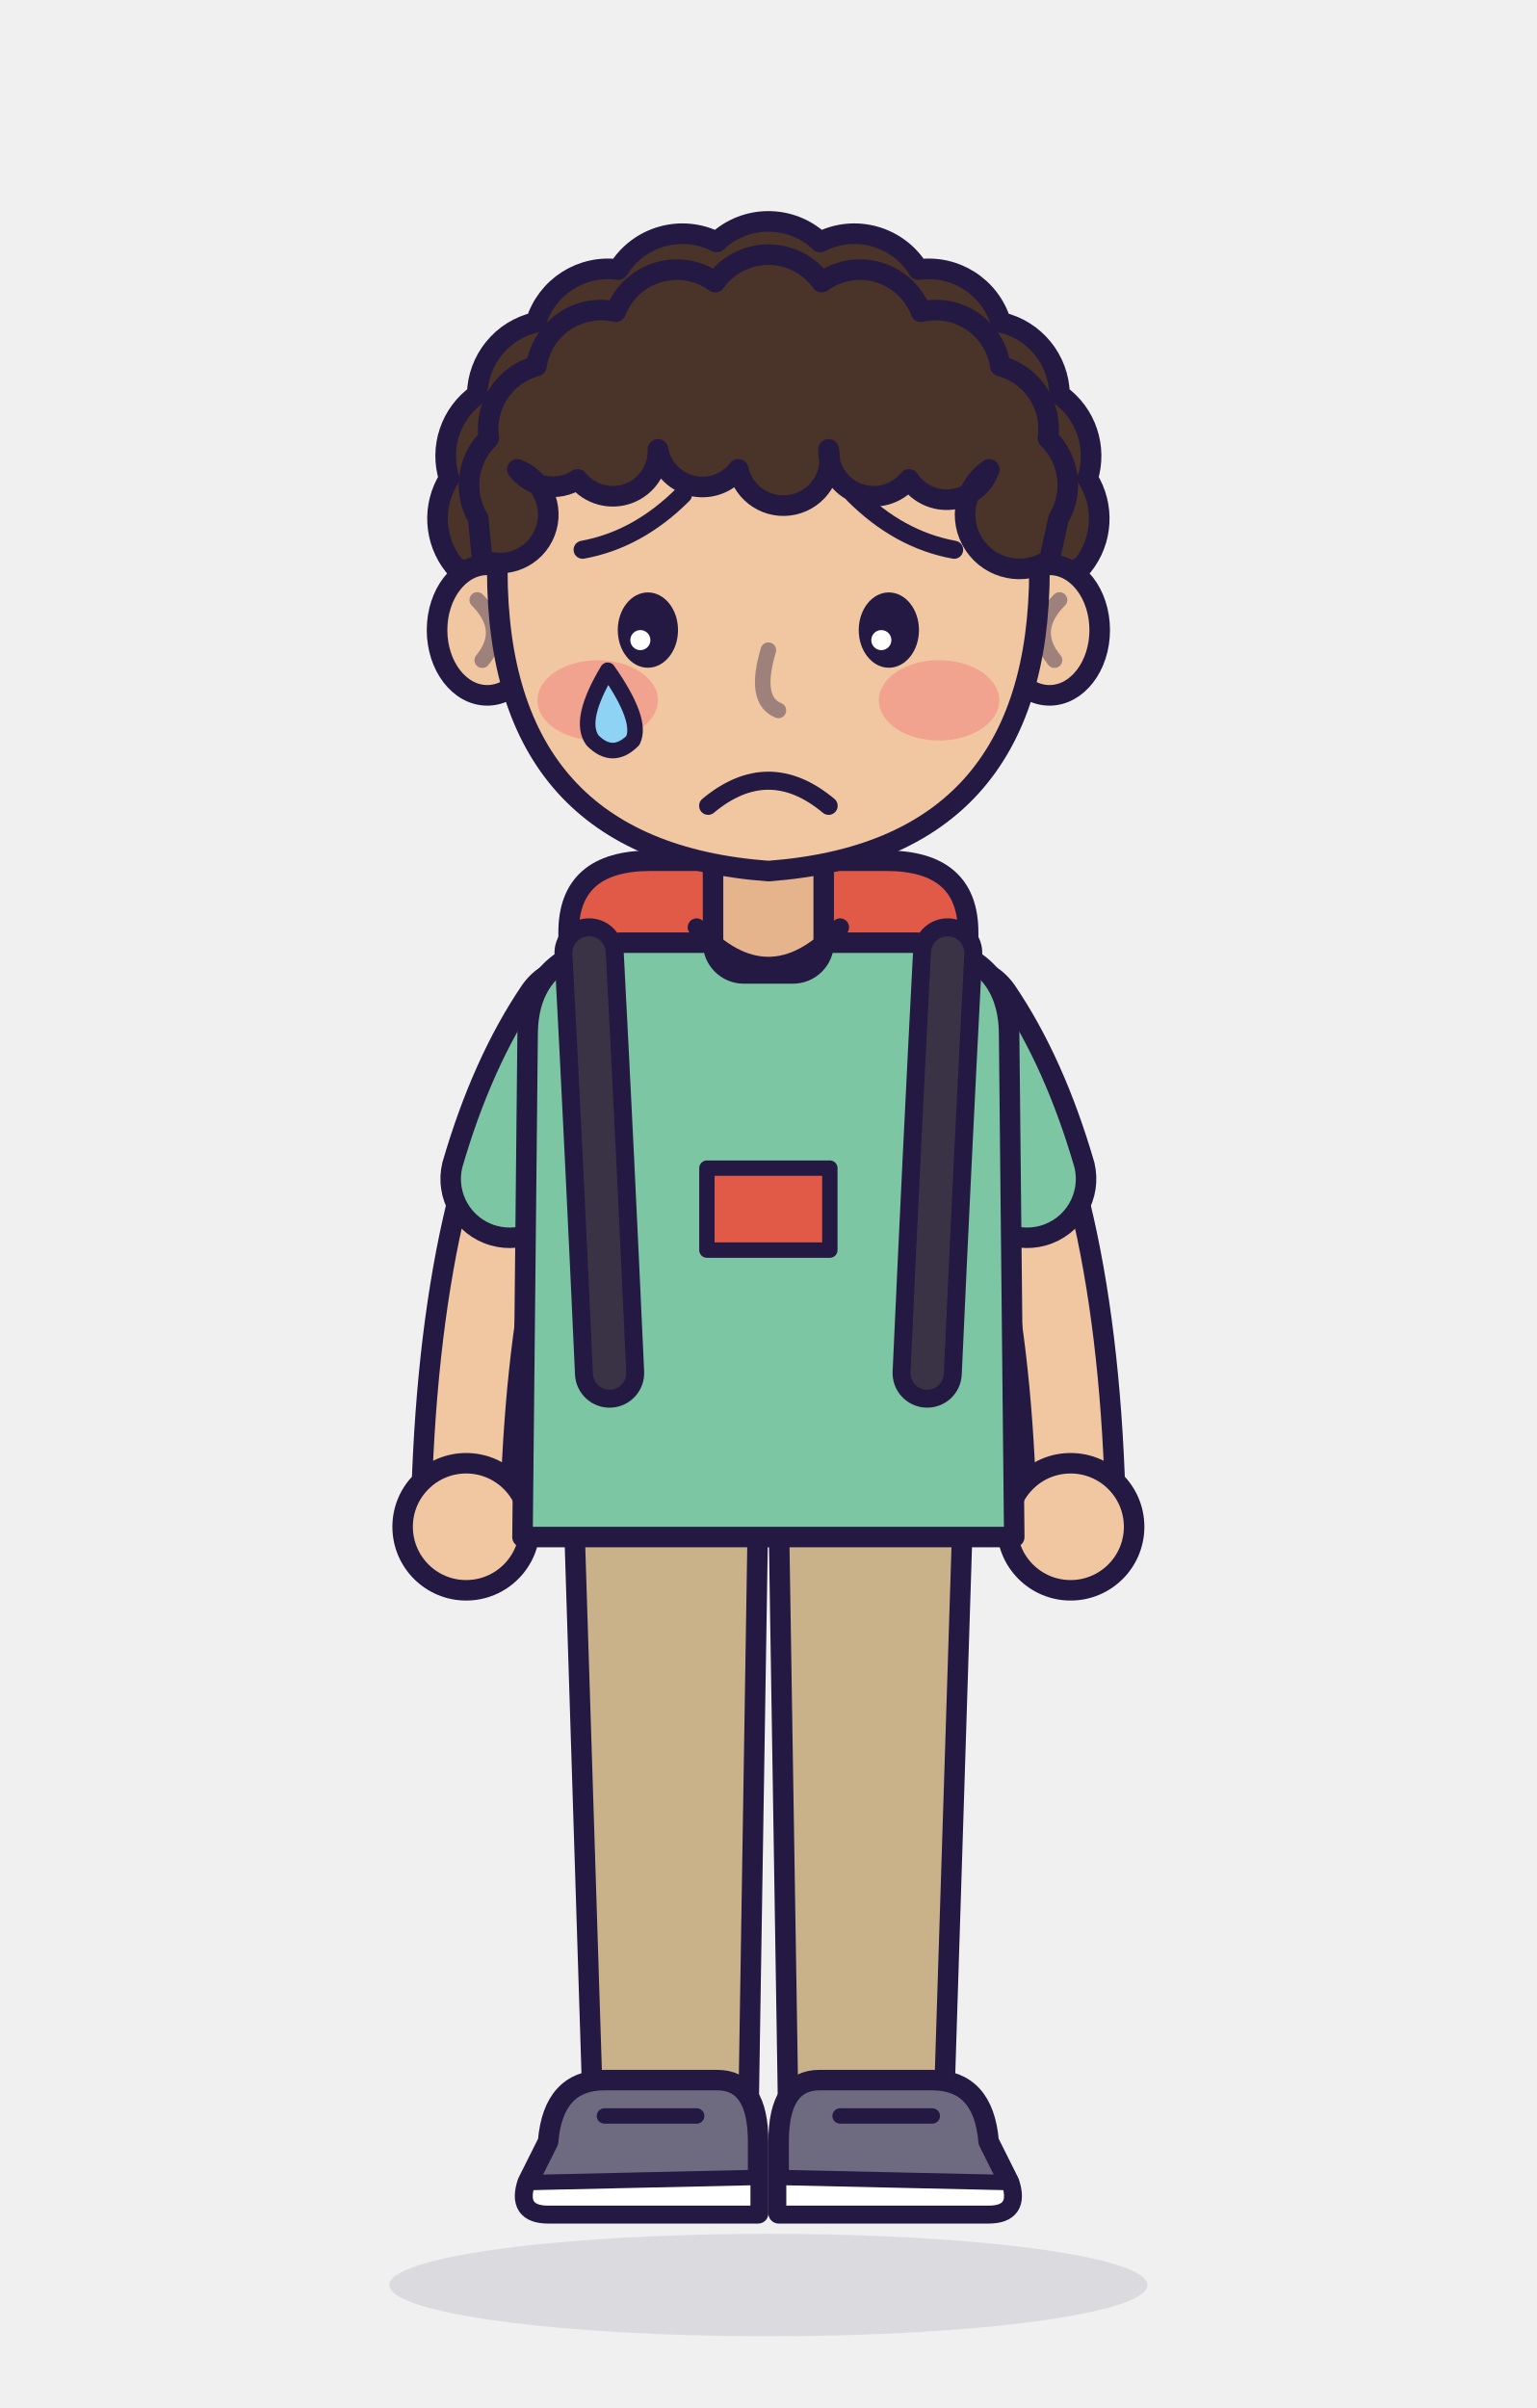
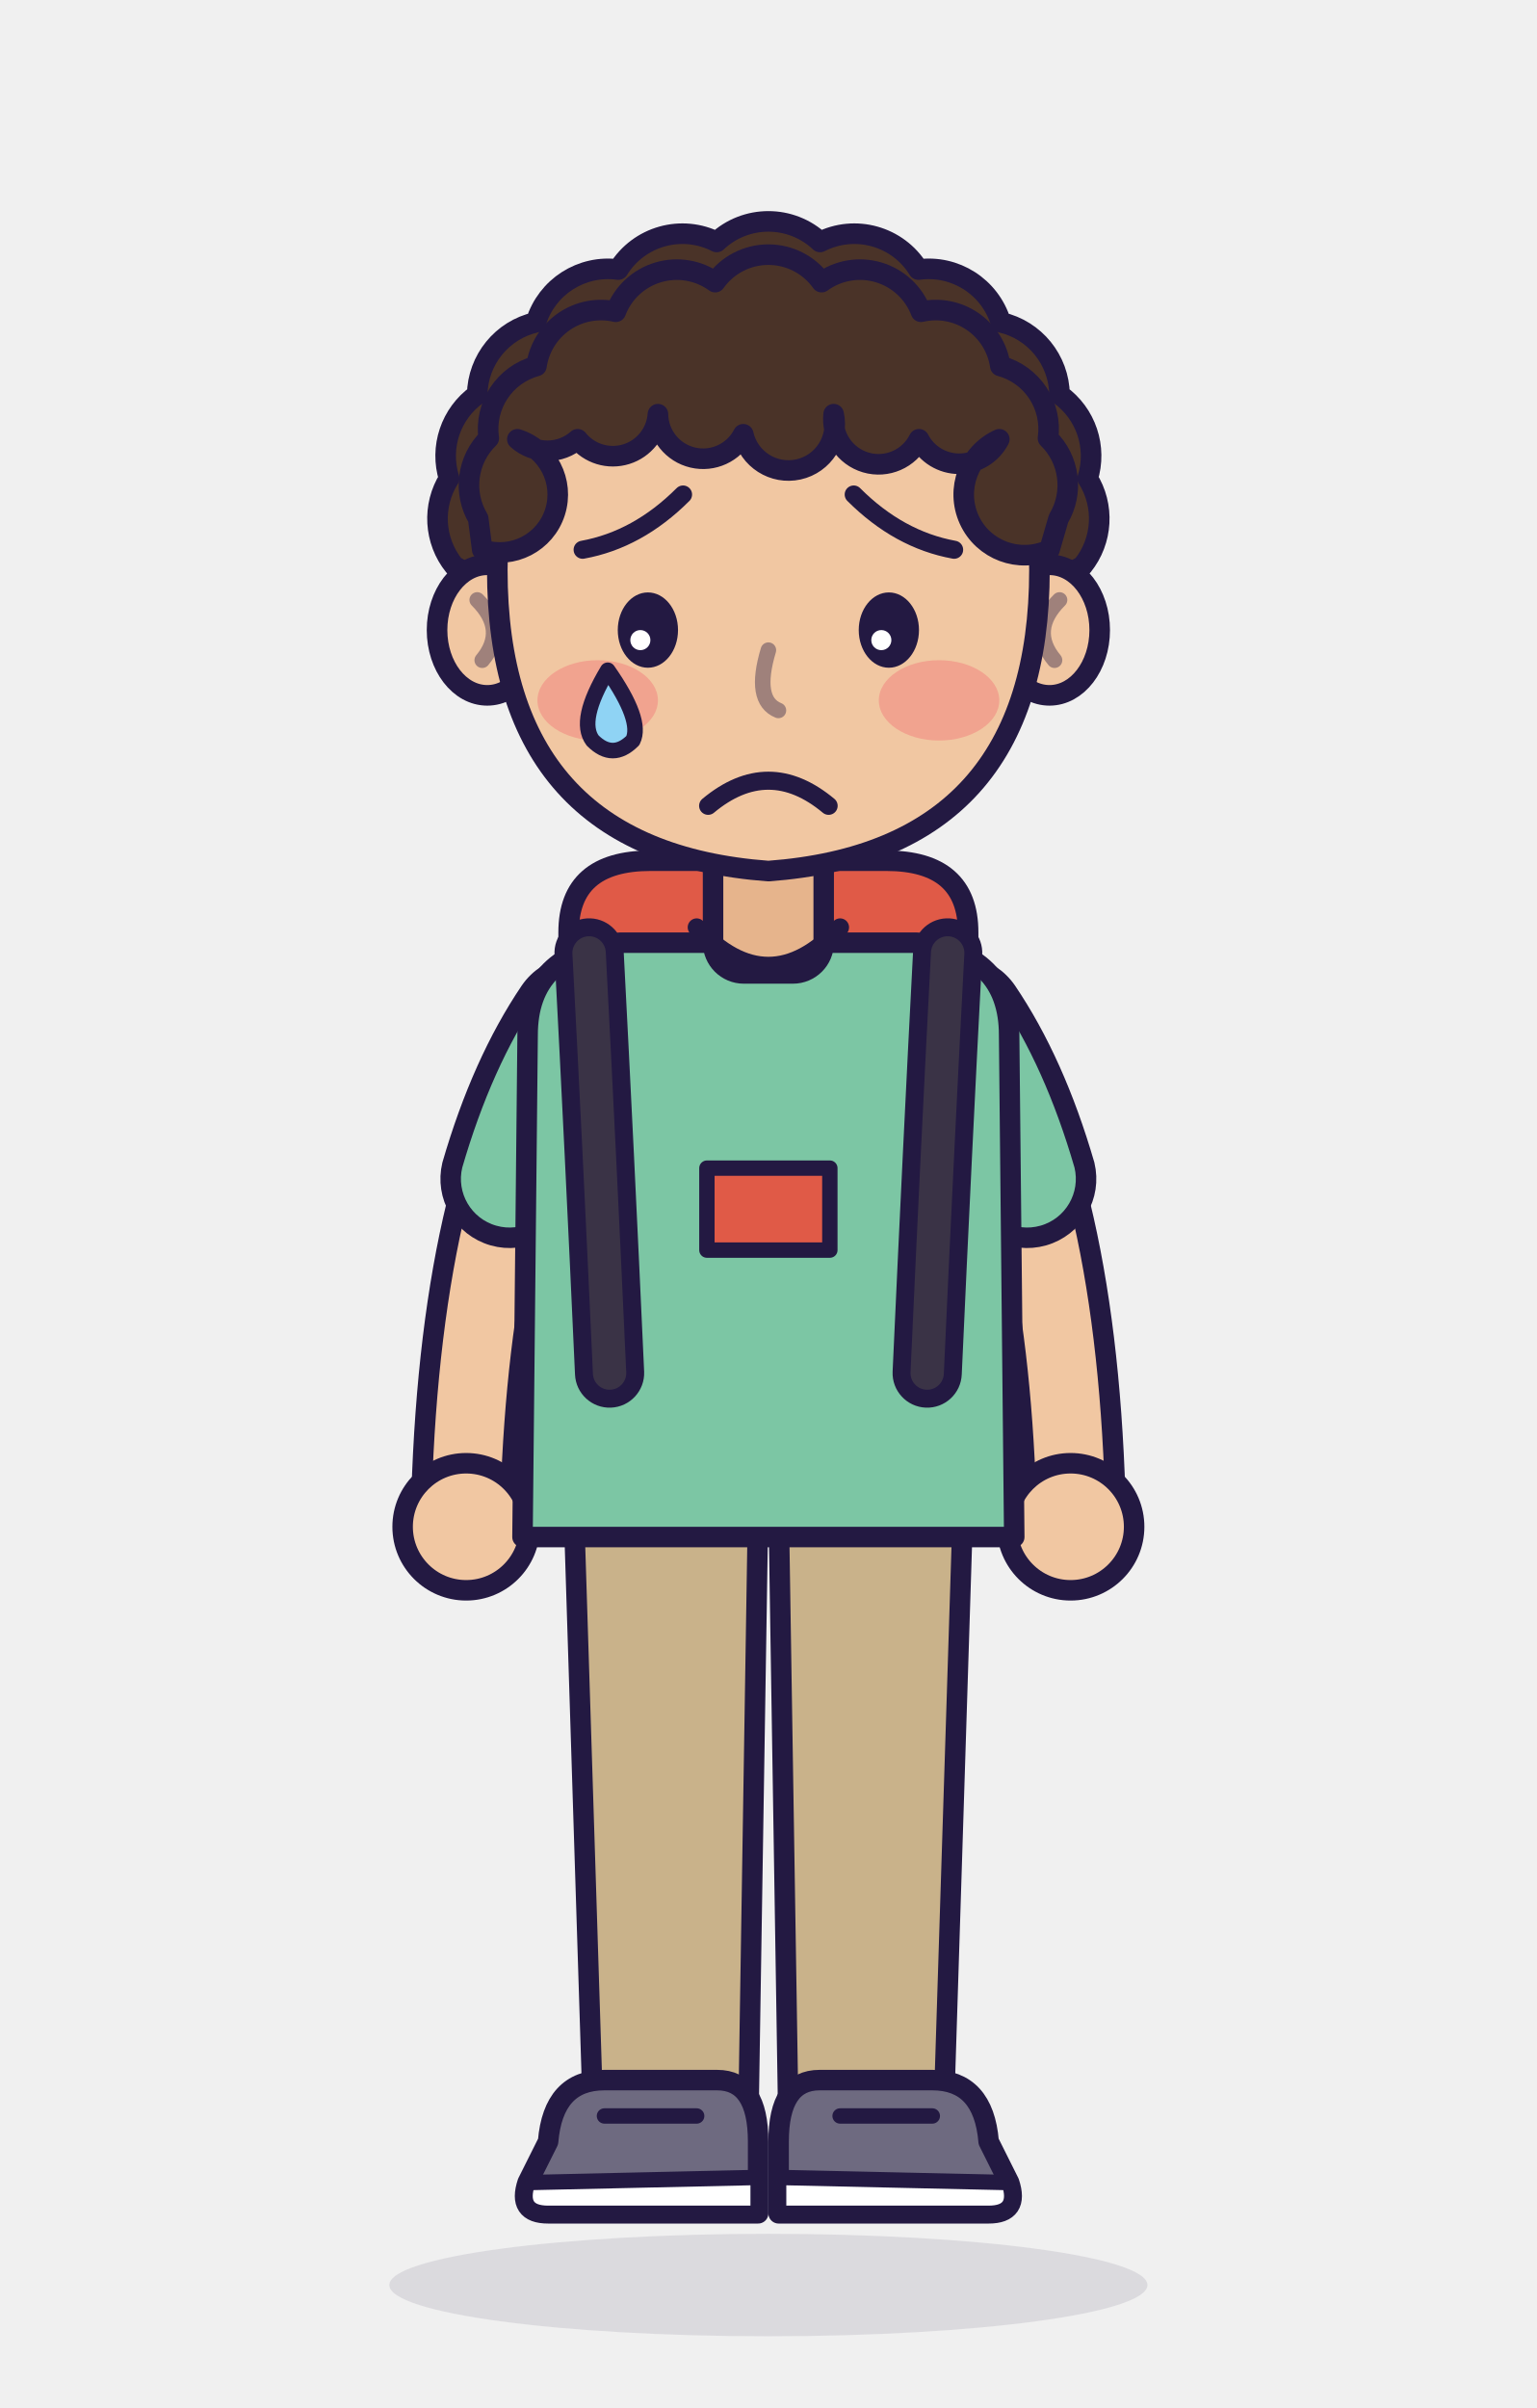
<svg xmlns="http://www.w3.org/2000/svg" viewBox="0 0 300 470" role="img" aria-label="Classmate with curly hair, a mint T-shirt and a red backpack, sad face, front view">
  <ellipse class="shadow" cx="150" cy="446" rx="74" ry="10" fill="#231942" stroke="none" opacity="0.1" />
  <g class="figure" stroke="#231942" stroke-width="4" stroke-linejoin="round" stroke-linecap="round">
    <g class="backpack">
      <path d="M111 204L111 182Q111 168 127 168L173 168Q189 168 189 182L189 204Z" fill="#E05A47" />
    </g>
    <g class="legs">
      <path d="M112 294L148 294L146 420L116 420Z" fill="#C9B28A" />
      <path d="M188 294L152 294L154 420L184 420Z" fill="#C9B28A" />
      <path d="M148 418Q148 406 140 406L118 406Q108 406 107 418L103 426Q101 432 107 432L148 432Z" fill="#6E6A80" />
      <path d="M103 426Q101 432 107 432L148 432L148 425Z" fill="#FFFFFF" stroke-width="3" />
      <path d="M118 413L136 413" fill="none" stroke-width="3" />
      <path d="M152 418Q152 406 160 406L182 406Q192 406 193 418L197 426Q199 432 193 432L152 432Z" fill="#6E6A80" />
      <path d="M197 426Q199 432 193 432L152 432L152 425Z" fill="#FFFFFF" stroke-width="3" />
      <path d="M182 413L164 413" fill="none" stroke-width="3" />
    </g>
    <g class="arm-left">
      <path d="M179.8 204.9Q198.3 232.3 200.3 292.3A8.7 8.7 0 0 0 217.7 291.7Q215.7 226.6 194.2 195.1A8.7 8.7 0 0 0 179.8 204.9Z" fill="#F1C7A2" />
      <path d="M177.5 206.5Q184.9 217.3 189.6 233.7A11.5 11.5 0 0 0 211.7 227.4Q205.9 207.4 196.5 193.5A11.5 11.5 0 0 0 177.5 206.5Z" fill="#7CC6A4" />
      <circle class="hand" cx="209" cy="298" r="12.4" fill="#F1C7A2" />
    </g>
    <g class="arm-right">
      <path d="M105.8 195.1Q84.3 226.6 82.3 291.7A8.7 8.7 0 0 0 99.7 292.3Q101.7 232.3 120.2 204.9A8.7 8.7 0 0 0 105.8 195.1Z" fill="#F1C7A2" />
      <path d="M103.5 193.5Q94.1 207.4 88.3 227.4A11.5 11.5 0 0 0 110.4 233.7Q115.1 217.3 122.5 206.5A11.5 11.5 0 0 0 103.5 193.5Z" fill="#7CC6A4" />
      <circle class="hand" cx="91" cy="298" r="12.4" fill="#F1C7A2" />
    </g>
    <g class="body">
      <path d="M103 202Q103 186 121 184L179 184Q197 186 197 202L198 300L102 300Z" fill="#7CC6A4" />
      <g class="neck">
        <rect x="139.2" y="162" width="21.6" height="28" rx="6" fill="#E6B48C" />
      </g>
      <path d="M136 181Q150 196 164 181" fill="none" stroke-width="3.5" />
      <path d="M110 186.3Q112 224.2 114 268.2A5 5 0 0 0 124 267.8Q122 223.8 120 185.7A5 5 0 0 0 110 186.3Z" fill="#3A3346" stroke-width="3.5" />
      <path d="M180 185.7Q178 223.8 176 267.8A5 5 0 0 0 186 268.2Q188 224.2 190 186.3A5 5 0 0 0 180 185.7Z" fill="#3A3346" stroke-width="3.5" />
      <path class="print" d="M138 228L162 228L162 244L138 244Z" fill="#E05A47" stroke-width="3" />
    </g>
    <g class="head" transform="translate(150 117.1) scale(0.98)" stroke-width="4.1">
      <g class="hair-back">
        <path d="M-62.6-6.8A15 15 0 0 1-63.6-24.2A15 15 0 0 1-58-40.9A15 15 0 0 1-46.3-55.3A15 15 0 0 1-29.9-65.8A15 15 0 0 1-10.3-71.3A15 15 0 0 1 10.3-71.3A15 15 0 0 1 29.9-65.8A15 15 0 0 1 46.3-55.3A15 15 0 0 1 58-40.9A15 15 0 0 1 63.6-24.2A15 15 0 0 1 62.6-6.8Q0 30-62.6-6.8Z" fill="#4A3328" />
      </g>
      <g class="ears">
        <ellipse cx="-56" cy="6" rx="10" ry="13" fill="#F1C7A2" />
        <ellipse cx="56" cy="6" rx="10" ry="13" fill="#F1C7A2" />
        <path d="M-58 0Q-52 6-57 12" fill="none" stroke-width="3.1" opacity="0.4" />
        <path d="M58 0Q52 6 57 12" fill="none" stroke-width="3.1" opacity="0.4" />
      </g>
      <path class="face" d="M-54-6Q-54-52 0-52Q54-52 54-6Q54 50 0 54Q-54 50-54-6Z" fill="#F1C7A2" />
      <g class="hair">
-         <path d="M-57.8-16.2A13 13 0 0 1-55.7-32.2A13 13 0 0 1-46.2-46.6A13 13 0 0 1-30.4-57.4A13 13 0 0 1-10.6-63.3A13 13 0 0 1 10.6-63.3A13 13 0 0 1 30.4-57.4A13 13 0 0 1 46.2-46.6A13 13 0 0 1 55.7-32.2A13 13 0 0 1 57.8-16.2L56-8A9 9 0 0 1 44-26A9 9 0 0 1 28-24A9 9 0 0 1 12-30A9 9 0 0 1-6-26A9 9 0 0 1-22-30A9 9 0 0 1-38-24A9 9 0 0 1-50-26A9 9 0 0 1-57-8Z" fill="#4A3328" />
+         <path d="M-57.8-16.2A13 13 0 0 1-55.7-32.2A13 13 0 0 1-46.2-46.6A13 13 0 0 1-30.4-57.4A13 13 0 0 1-10.6-63.3A13 13 0 0 1 10.6-63.3A13 13 0 0 1 30.4-57.4A13 13 0 0 1 46.2-46.6A13 13 0 0 1 55.7-32.2A13 13 0 0 1 57.8-16.2L56-10A9 9 0 0 1 46-32A9 9 0 0 1 30-32A9 9 0 0 1 13-37A9 9 0 0 1-5-33A9 9 0 0 1-22-37A9 9 0 0 1-38-32A9 9 0 0 1-50-32A9 9 0 0 1-57-10Z" fill="#4A3328" />
      </g>
      <g class="cheeks">
        <ellipse cx="-34" cy="20" rx="12" ry="8" fill="#F28B82" stroke="none" opacity="0.6" />
        <ellipse cx="34" cy="20" rx="12" ry="8" fill="#F28B82" stroke="none" opacity="0.6" />
      </g>
      <g class="brows">
        <path d="M-37-10Q-26-12-17-21M17-21Q26-12 37-10" fill="none" stroke-width="3.6" />
      </g>
      <g class="eyes">
        <ellipse cx="-24" cy="6" rx="6" ry="7.5" fill="#231942" stroke="none" />
        <ellipse cx="24" cy="6" rx="6" ry="7.5" fill="#231942" stroke="none" />
        <circle cx="-25.5" cy="8" r="2" fill="#FFFFFF" stroke="none" />
        <circle cx="22.5" cy="8" r="2" fill="#FFFFFF" stroke="none" />
      </g>
      <g class="nose">
        <path d="M0 10Q-3 20 2 22" fill="none" stroke-width="3.1" opacity="0.4" />
      </g>
      <g class="mouth">
        <path d="M-12 41Q0 31 12 41" fill="none" stroke-width="3.6" />
      </g>
      <g class="tear">
        <path d="M-32 14Q-25 24-27 28Q-31 32-35 28Q-38 24-32 14Z" fill="#8FD3F4" stroke-width="3.1" />
      </g>
    </g>
  </g>
</svg>
